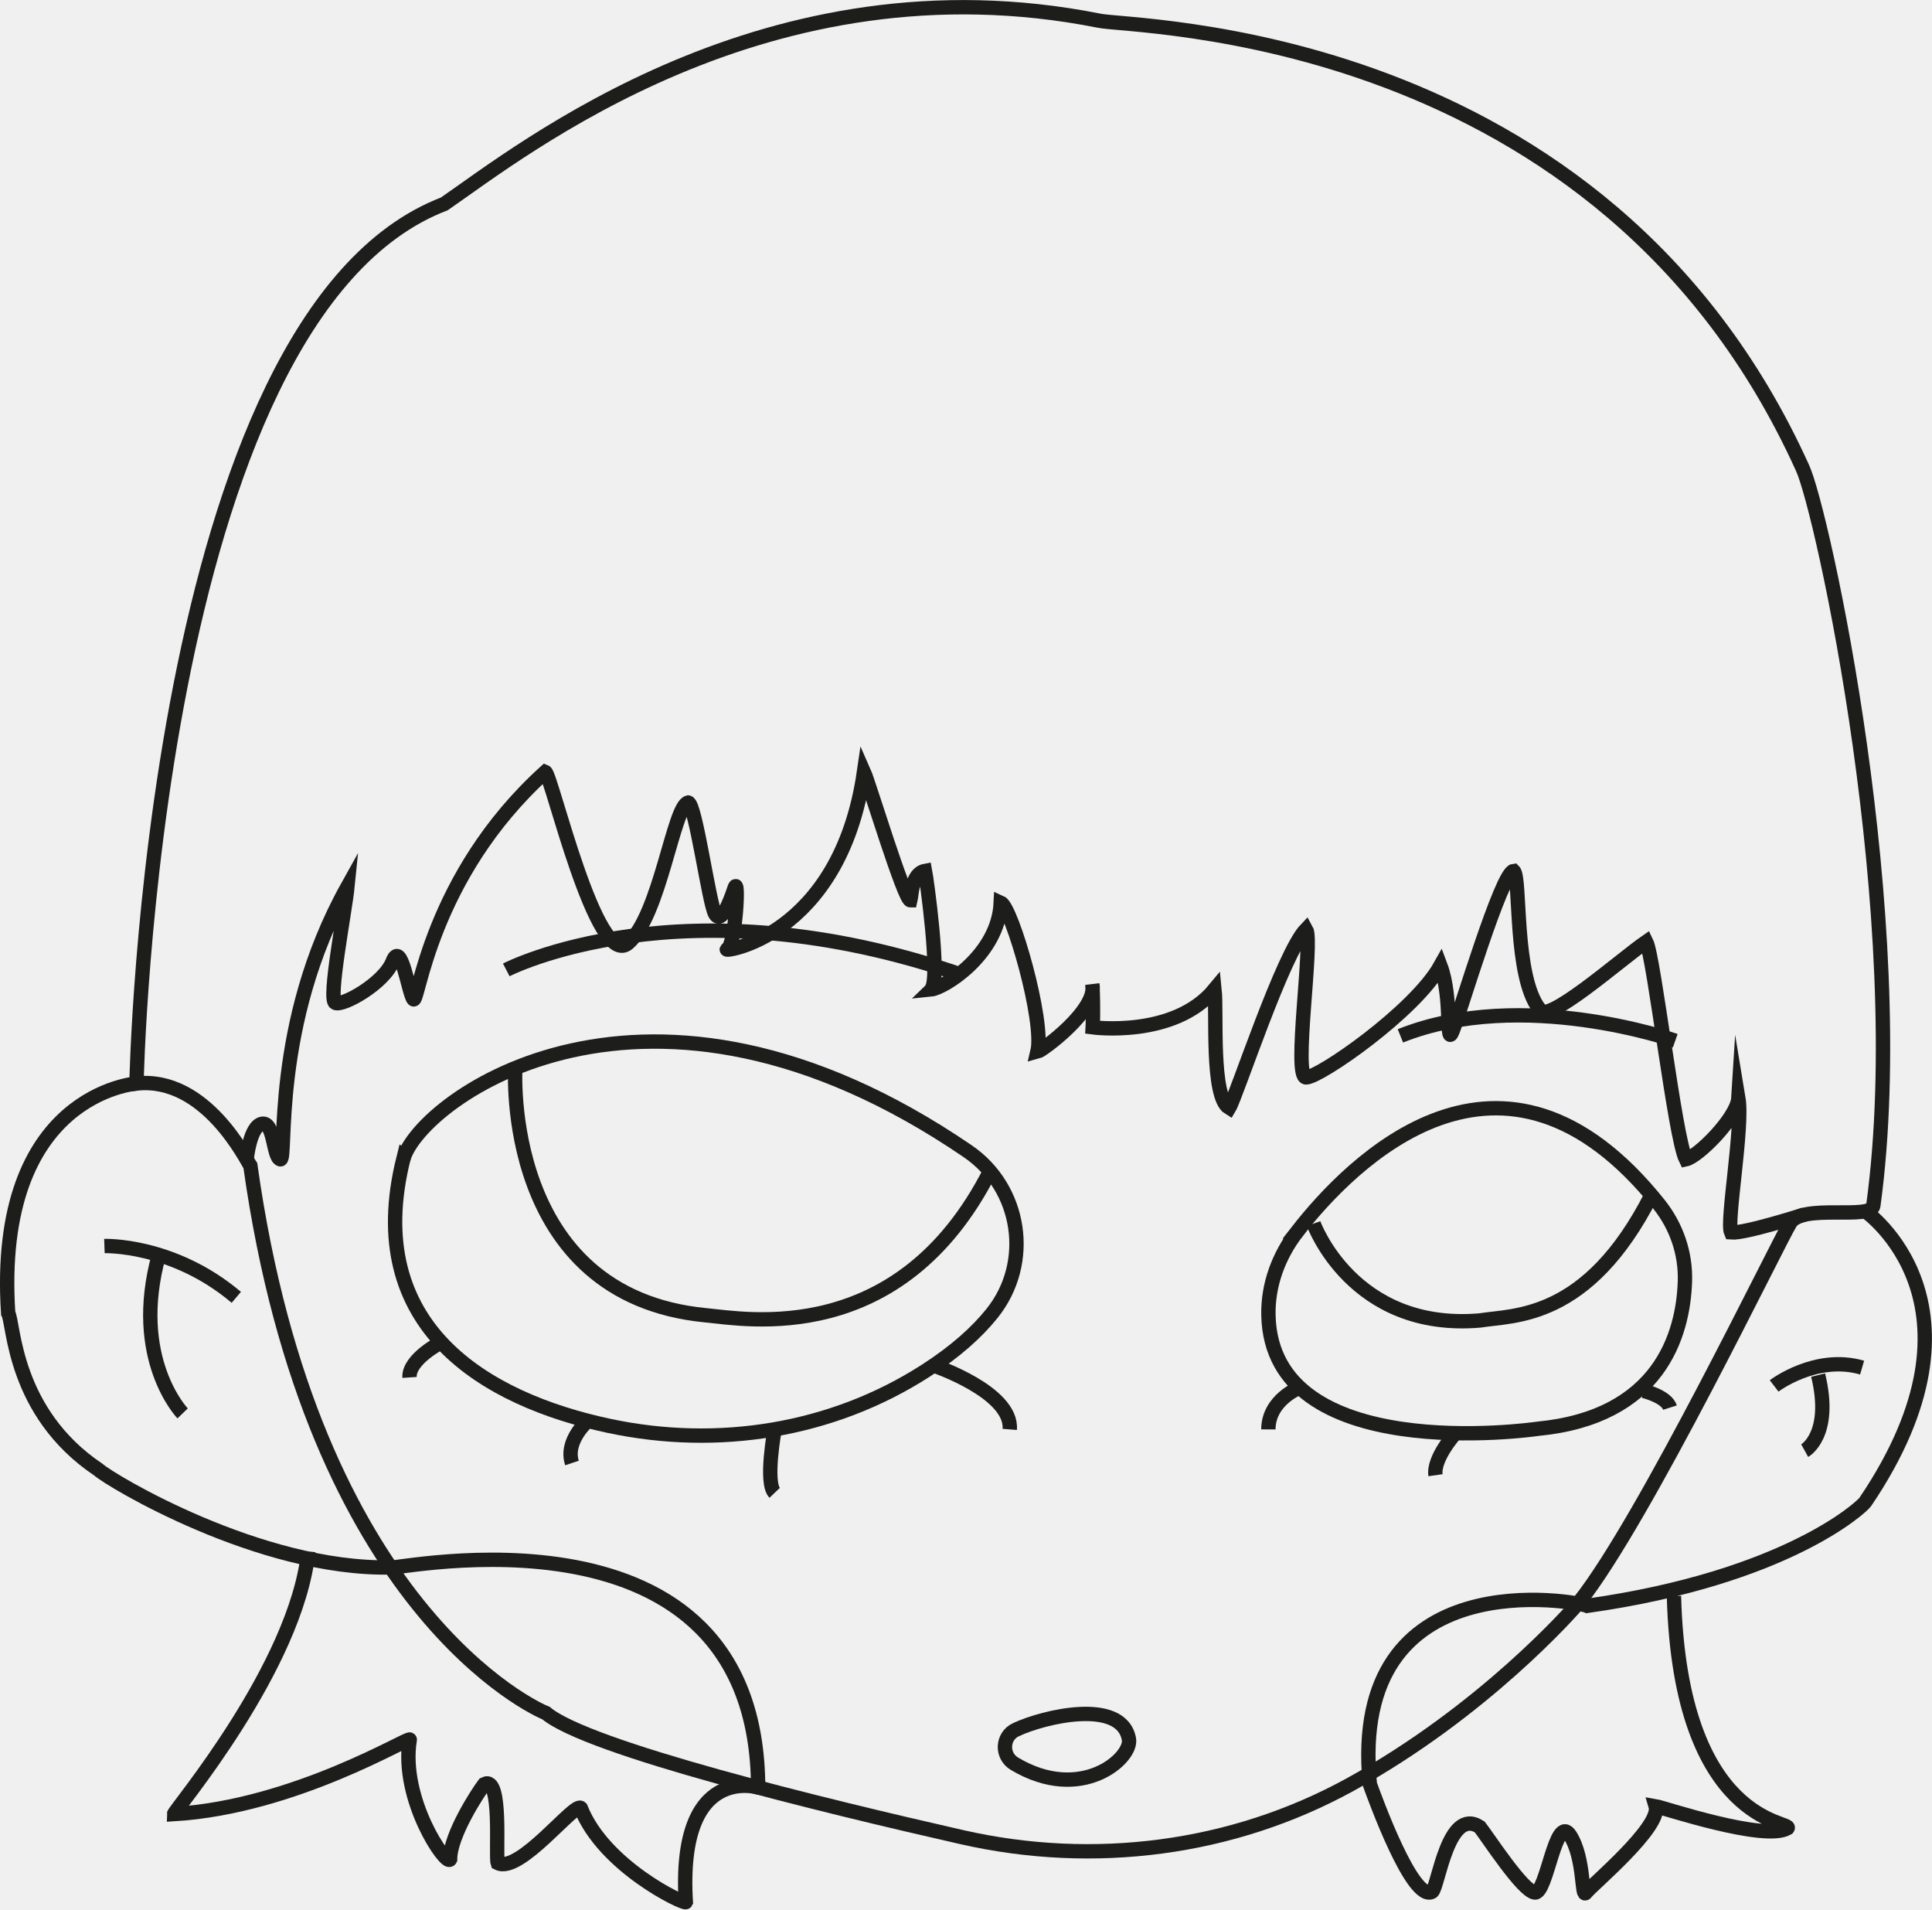
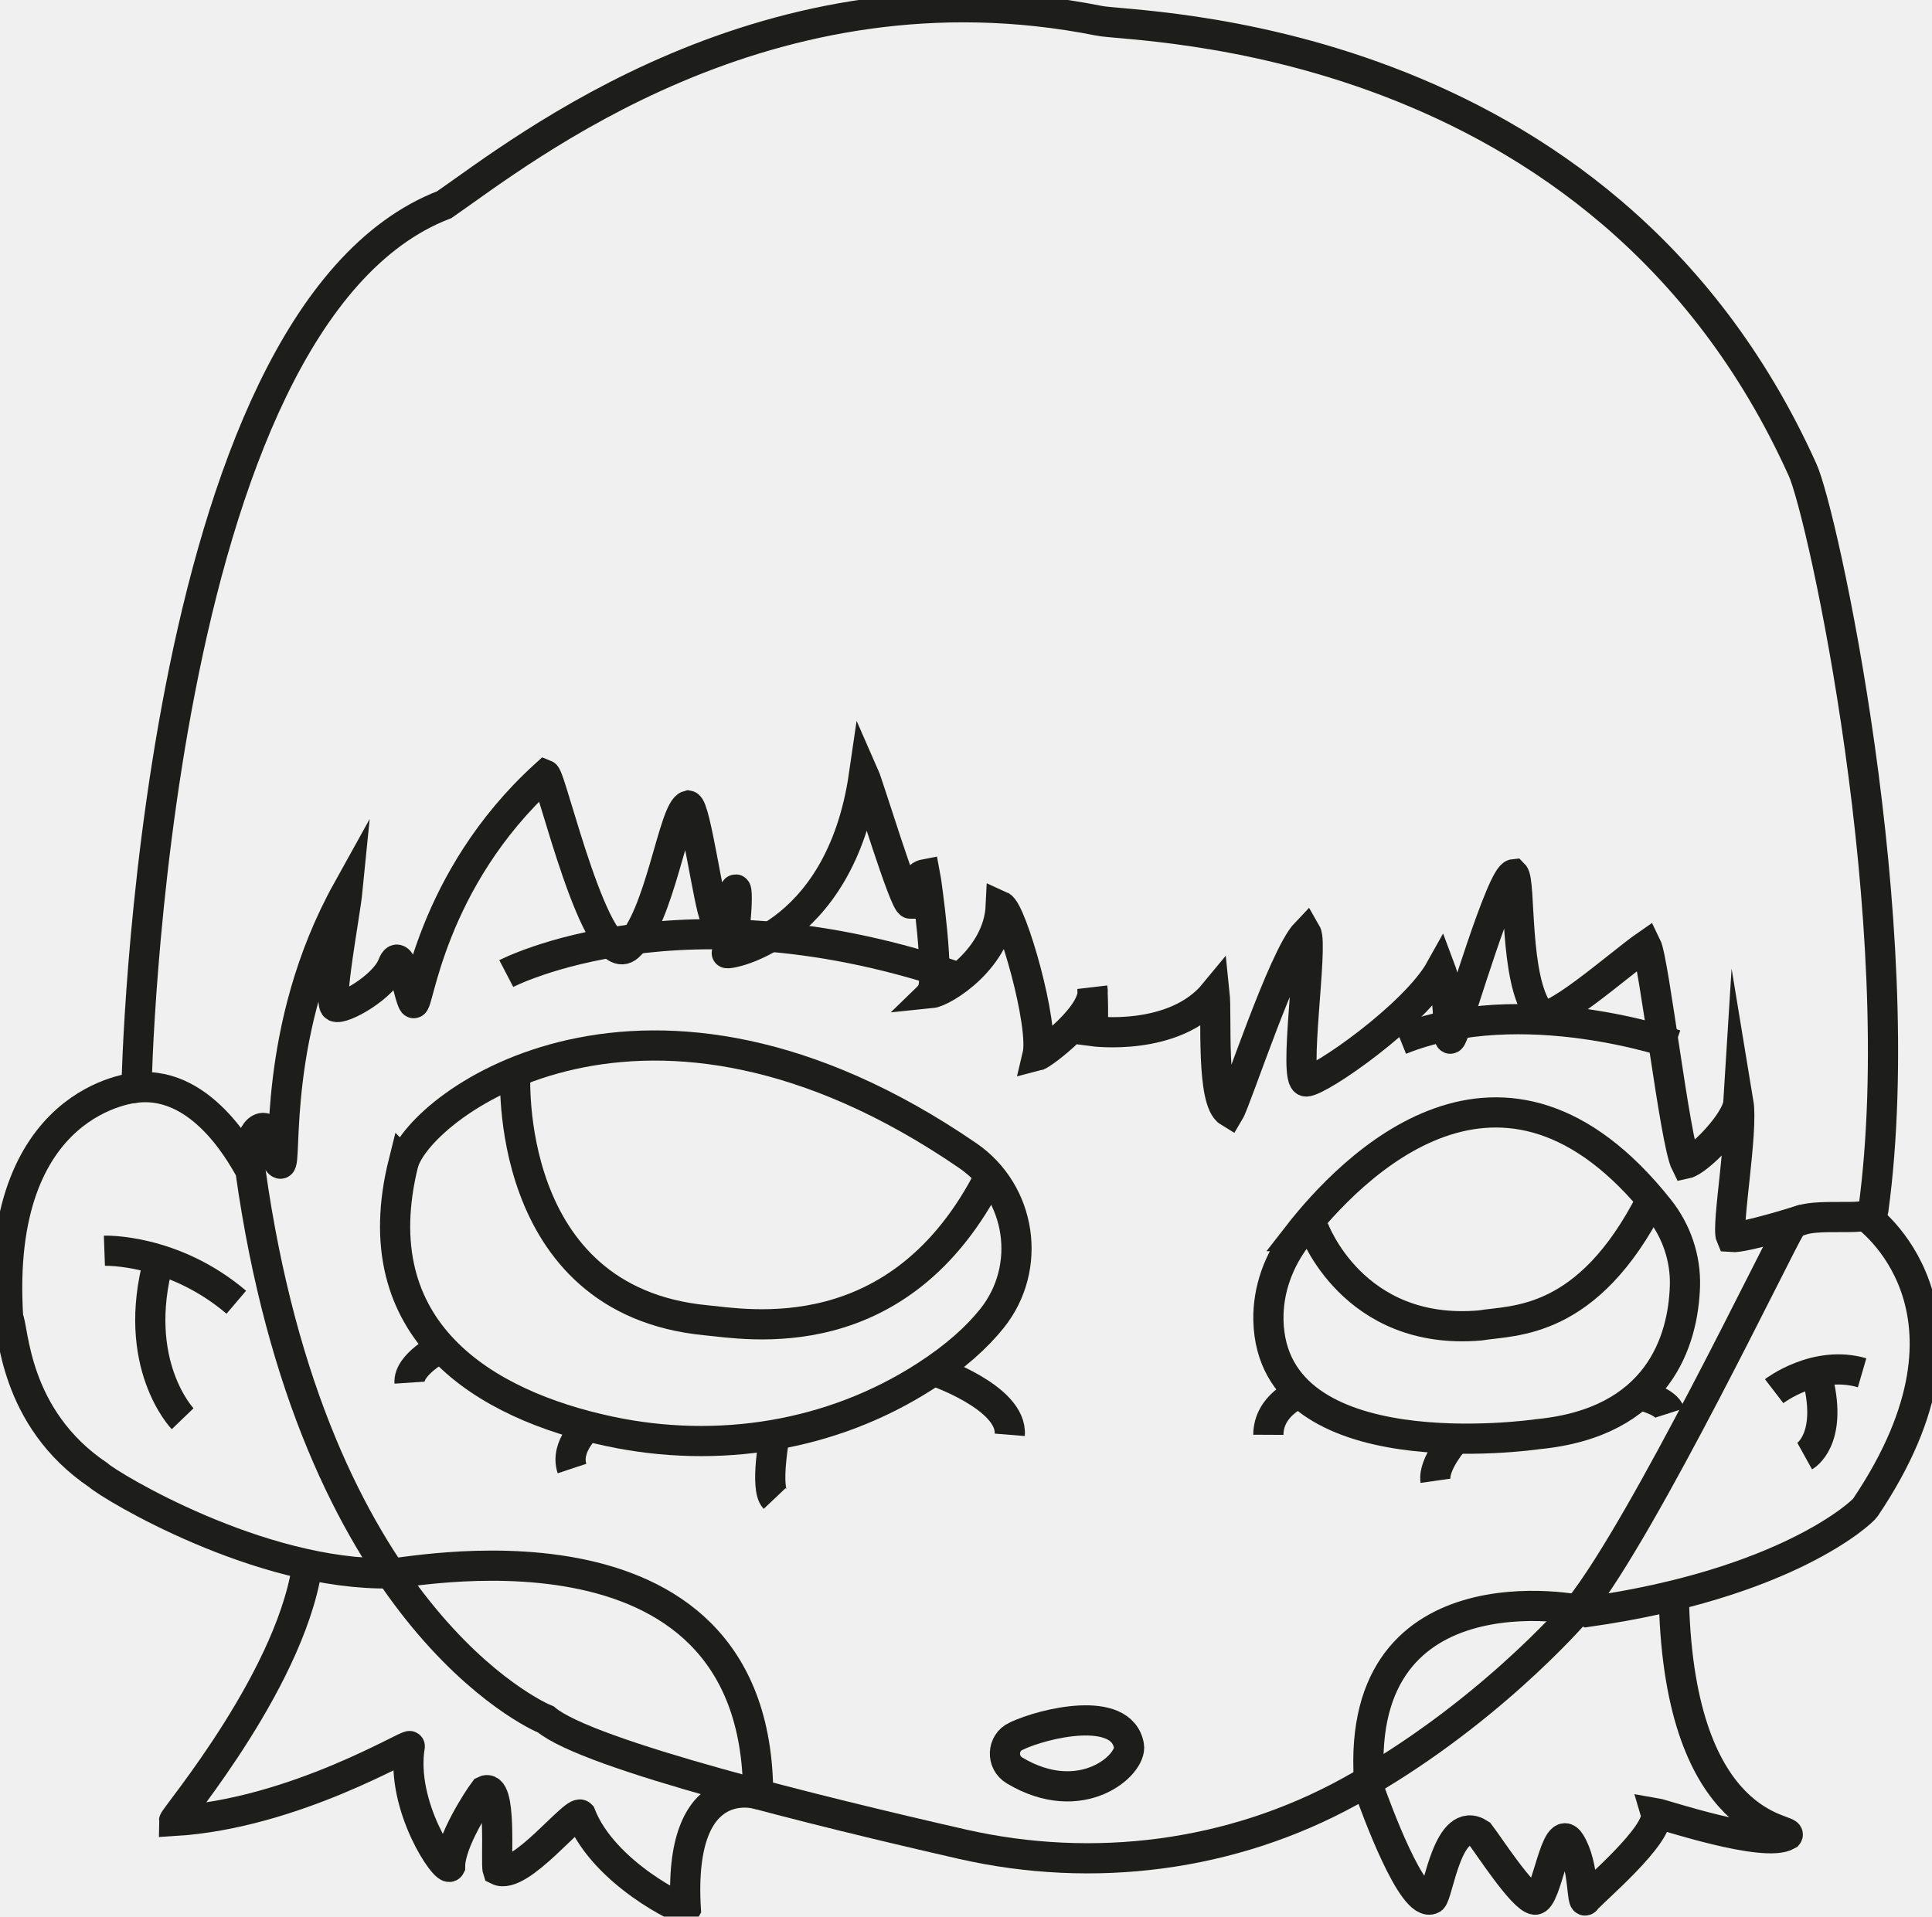
- <svg xmlns="http://www.w3.org/2000/svg" id="Calque_2" data-name="Calque 2" viewBox="0 0 269.23 266.02">
+ <svg xmlns="http://www.w3.org/2000/svg" width="128" height="127" viewBox="0 0 128 127" fill="none">
+   <g clip-path="url(#clip0_491_59)">
+     <path d="M85.948 81.909C89.504 77.326 99.526 67.023 109.919 80.114C111.07 81.565 111.688 83.37 111.631 85.222C111.517 88.836 109.896 94.259 101.889 95.033C101.4 95.104 84.27 97.496 84.037 87.499C83.99 85.475 84.712 83.508 85.953 81.909H85.948Z" stroke="#1D1D1B" stroke-width="2" stroke-miterlimit="10" />
+     <path d="M67.316 115.046C69.147 114.177 74.3 112.94 74.795 115.676C75.028 116.936 71.638 119.968 67.212 117.314C66.327 116.784 66.38 115.485 67.311 115.046H67.316Z" stroke="#1D1D1B" stroke-width="2" stroke-miterlimit="10" />
+     <path d="M34.141 71.043C34.141 71.043 33.214 86.182 46.768 87.485C49.397 87.728 59.609 89.695 65.59 77.903" stroke="#1D1D1B" stroke-width="2" stroke-miterlimit="10" />
+     <path d="M87.028 81.388C87.028 81.388 89.604 88.559 98.057 87.829C100.268 87.461 105.184 87.843 109.411 79.493" stroke="#1D1D1B" stroke-width="2" stroke-miterlimit="10" />
+     <path d="M29.234 89.28C29.234 89.28 27.052 90.402 27.133 91.62" stroke="#1D1D1B" stroke-width="2" stroke-miterlimit="10" />
+     <path d="M38.938 94.508C38.938 94.508 37.412 95.845 37.897 97.31" stroke="#1D1D1B" stroke-width="2" stroke-miterlimit="10" />
+     <path d="M51.323 95.076C51.323 95.076 50.667 98.604 51.323 99.296" stroke="#1D1D1B" stroke-width="2" stroke-miterlimit="10" />
+     <path d="M61.858 90.827C61.858 90.827 67.097 92.598 66.898 95.076" stroke="#1D1D1B" stroke-width="2" stroke-miterlimit="10" />
+     <path d="M86.105 92.297C86.105 92.297 84.042 93.085 84.032 95.075" stroke="#1D1D1B" stroke-width="2" stroke-miterlimit="10" />
+     <path d="M96.422 95.334C96.422 95.334 94.943 96.981 95.105 98.122" stroke="#1D1D1B" stroke-width="2" stroke-miterlimit="10" />
+     <path d="M108.883 92.512C108.883 92.512 110.4 92.87 110.642 93.624" stroke="#1D1D1B" stroke-width="2" stroke-miterlimit="10" />
+     <path d="M9.043 72.069C9.043 72.069 10.012 21.039 29.434 13.563C34.611 9.987 50.8 -3.013 72.807 1.374C74.913 1.861 106.149 1.699 119.418 31.117C120.712 33.881 126.702 61.184 124.111 80.199C123.949 81.173 119.418 80.037 118.61 81.335C117.802 82.634 108.959 101.081 104.633 106.547C104.176 107.106 98.286 113.823 89.447 118.702C81.626 123.018 72.46 124.183 63.755 122.202C54.422 120.072 38.962 116.287 36.171 113.942C35.524 113.699 20.715 107.034 16.588 77.535C16.345 77.211 13.635 71.563 9.043 72.069Z" stroke="#1D1D1B" stroke-width="2" stroke-miterlimit="10" />
+     <path d="M9.043 72.069C9.043 72.069 -0.409 72.719 0.542 87.346C0.927 87.996 0.846 93.93 6.513 97.749C7.322 98.48 17.172 104.423 25.882 104.256C26.035 104.485 50.167 99.076 50.229 118.893C50.324 118.917 44.871 117.175 45.437 126.518C45.356 126.68 40.017 124.159 38.477 120.259C38.072 119.853 34.431 124.646 32.976 123.916C32.814 123.429 33.299 118.058 32.087 118.669C31.683 119.204 29.819 122.044 29.819 123.672C29.576 124.159 26.5 119.691 27.147 115.709C27.147 115.466 19.54 120.178 11.529 120.665C11.529 120.421 19.621 110.892 20.429 103.192" stroke="#1D1D1B" stroke-width="2" stroke-miterlimit="10" />
+     <path d="M6.917 82.878C6.917 82.878 11.448 82.716 15.656 86.291" stroke="#1D1D1B" stroke-width="2" stroke-miterlimit="10" />
+     <path d="M12.1 94.011C12.1 94.011 8.624 90.397 10.526 83.47" stroke="#1D1D1B" stroke-width="2" stroke-miterlimit="10" />
+     <path d="M123.579 80.558C123.579 80.558 132.45 86.735 123.579 99.902C123.365 100.227 118.349 104.939 105.16 106.81C104.633 106.548 89.3 103.631 90.755 118.669C91.078 119.567 93.588 126.556 94.882 125.825C95.286 125.501 95.932 120.139 98.038 121.519C98.604 122.25 100.872 125.773 101.68 125.878C102.488 125.983 103.054 120.541 104.029 122.087C105.003 123.634 104.756 126.341 105.08 125.883C105.403 125.424 110.095 121.519 109.691 120.139C110.176 120.221 116.894 122.498 118.43 121.6C118.834 121.113 111.308 121.438 110.904 106.161" stroke="#1D1D1B" stroke-width="2" stroke-miterlimit="10" />
+     <path d="M117.541 92.183C117.541 92.183 120.293 90.068 123.369 90.965" stroke="#1D1D1B" stroke-width="2" stroke-miterlimit="10" />
+     <path d="M119.566 96.489C119.566 96.489 121.425 95.458 120.455 91.462" stroke="#1D1D1B" stroke-width="2" stroke-miterlimit="10" />
+     <path d="M16.34 77.11C16.34 77.11 16.55 74.91 17.358 74.747C18.166 74.585 18.085 76.953 18.57 77.11C19.055 77.268 17.924 68.164 23.02 58.983C22.859 60.606 21.727 66.46 22.212 66.703C22.697 66.946 25.45 65.404 26.015 63.939C26.581 62.473 27.066 66.054 27.39 66.46C27.713 66.865 28.44 58.334 36.128 51.345C36.532 51.507 39.527 64.588 41.629 62.721C43.73 60.855 44.624 53.622 45.594 53.379C46.079 53.46 46.968 60.043 47.372 60.773C47.776 61.504 48.342 60.043 48.665 59.069C48.988 58.095 48.746 62.888 48.18 63.132C47.614 63.375 55.625 62.483 57.242 51.349C57.565 52.08 59.914 59.881 60.318 59.881C60.399 59.556 60.399 58.095 61.288 57.928C61.368 58.334 62.338 65.161 61.692 65.81C62.5 65.729 66.142 63.533 66.303 60.038C67.031 60.363 69.218 67.92 68.733 69.954C69.056 69.873 72.698 67.19 72.375 65.486C72.456 67.19 72.394 68.331 72.394 68.331C72.394 68.331 77.795 69.061 80.466 65.81C80.628 67.352 80.224 72.962 81.436 73.692C81.921 72.881 84.997 63.404 86.533 61.805C87.018 62.64 85.644 71.663 86.533 71.663C87.422 71.663 93.736 67.281 95.433 64.23C96.241 66.378 95.756 69.792 96.241 68.574C96.726 67.357 99.479 58.009 100.287 57.928C100.772 58.415 100.287 64.917 101.984 67.109C102.308 68.326 107.419 63.776 109.068 62.64C109.591 63.695 110.965 75.659 111.693 77.11C112.501 76.939 115.092 74.341 115.173 73.038C115.496 74.991 114.365 81.245 114.688 81.975C115.577 82.056 119.542 80.782 119.542 80.782" stroke="#1D1D1B" stroke-width="2" stroke-miterlimit="10" />
+     <path d="M33.542 64.512C33.542 64.512 45.242 58.406 63.807 64.875" stroke="#1D1D1B" stroke-width="2" stroke-miterlimit="10" />
+     <path d="M110.989 69.224C110.989 69.224 100.872 65.648 92.78 68.9" stroke="#1D1D1B" stroke-width="2" stroke-miterlimit="10" />
+     <path d="M26.743 77.025C27.917 73.153 42.812 61.973 64.112 76.572C67.673 79.011 68.419 83.995 65.719 87.366C64.73 88.602 63.318 89.891 61.311 91.185C55.117 95.181 47.562 96.379 40.359 94.842C32.168 93.09 23.928 88.254 26.738 77.02L26.743 77.025Z" stroke="#1D1D1B" stroke-width="2" stroke-miterlimit="10" />
+   </g>
  <defs>
-     <style>
-       .cls-1 {
-         fill: none;
-         stroke: #1d1d1b;
-         stroke-miterlimit: 10;
-         stroke-width: 2px;
-       }
-     </style>
+     <clipPath id="clip0_491_59">
+       <rect width="128" height="127" fill="white" />
+     </clipPath>
  </defs>
-   <path class="cls-1" d="M180.78,171.57c7.48-9.6,28.56-31.18,50.42-3.76,2.42,3.04,3.72,6.82,3.6,10.7-.24,7.57-3.65,18.93-20.49,20.55-1.03.15-37.06,5.16-37.55-15.78-.1-4.24,1.42-8.36,4.03-11.71Z" />
-   <path class="cls-1" d="M141.59,240.98c3.85-1.82,14.69-4.41,15.73,1.32.49,2.64-6.64,8.99-15.95,3.43-1.86-1.11-1.75-3.83.21-4.75Z" />
-   <path class="cls-1" d="M71.81,148.81s-1.95,31.71,26.56,34.44c5.53.51,27.01,4.63,39.59-20.07" />
-   <path class="cls-1" d="M183.05,170.48s5.42,15.02,23.2,13.49c4.65-.77,14.99.03,23.88-17.46" />
-   <path class="cls-1" d="M61.49,187.01s-4.59,2.35-4.42,4.9" />
-   <path class="cls-1" d="M81.9,197.96s-3.21,2.8-2.19,5.87" />
-   <path class="cls-1" d="M107.95,199.15s-1.38,7.39,0,8.84" />
-   <path class="cls-1" d="M130.11,190.25s11.02,3.71,10.6,8.9" />
-   <path class="cls-1" d="M181.11,193.33s-4.34,1.65-4.36,5.82" />
-   <path class="cls-1" d="M202.81,199.69s-3.11,3.45-2.77,5.84" />
-   <path class="cls-1" d="M229.02,193.78s3.19.75,3.7,2.33" />
-   <path class="cls-1" d="M19.02,150.96s2.04-106.89,42.89-122.55c10.89-7.49,44.94-34.72,91.23-25.53,4.43,1.02,70.13.68,98.04,62.3,2.72,5.79,15.32,62.98,9.87,102.81-.34,2.04-9.87-.34-11.57,2.38-1.7,2.72-20.3,41.36-29.4,52.81-.96,1.17-13.35,15.24-31.94,25.46-16.45,9.04-35.73,11.48-54.04,7.33-19.63-4.46-52.15-12.39-58.02-17.3-1.36-.51-32.51-14.47-41.19-76.26-.51-.68-6.21-12.51-15.87-11.45Z" />
-   <path class="cls-1" d="M19.02,150.96s-19.88,1.36-17.88,32c.81,1.36.64,13.79,12.56,21.79,1.7,1.53,22.42,13.98,40.74,13.63.32.48,51.08-10.85,51.21,30.66.2.05-11.27-3.6-10.08,15.97-.17.34-11.4-4.94-14.64-13.11-.85-.85-8.51,9.19-11.57,7.66-.34-1.02.68-12.27-1.87-10.99-.85,1.12-4.77,7.07-4.77,10.48-.51,1.02-6.98-8.34-5.62-16.68,0-.51-16,9.36-32.85,10.38,0-.51,17.02-20.47,18.72-36.6" />
-   <path class="cls-1" d="M14.55,173.6s9.53-.34,18.38,7.15" />
-   <path class="cls-1" d="M25.45,196.92s-7.31-7.57-3.31-22.08" />
-   <path class="cls-1" d="M259.93,168.74s18.66,12.94,0,40.52c-.45.68-11,10.55-38.74,14.47-1.11-.55-33.36-6.66-30.3,24.84.68,1.88,5.96,16.52,8.68,14.99.85-.68,2.21-11.91,6.64-9.02,1.19,1.53,5.96,8.91,7.66,9.13s2.89-11.18,4.94-7.94,1.53,8.91,2.21,7.95,10.55-9.14,9.7-12.03c1.02.17,15.15,4.94,18.38,3.06.85-1.02-14.98-.34-15.83-32.34" />
-   <path class="cls-1" d="M247.23,193.09s5.79-4.43,12.26-2.55" />
-   <path class="cls-1" d="M251.49,202.11s3.91-2.16,1.87-10.53" />
-   <path class="cls-1" d="M34.37,161.52s.44-4.61,2.14-4.95,1.53,4.62,2.55,4.95-1.36-18.74,9.36-37.97c-.34,3.4-2.72,15.66-1.7,16.17s6.81-2.72,8-5.79,2.21,4.43,2.89,5.28,2.21-17.02,18.38-31.66c.85.34,7.15,27.74,11.57,23.83s6.3-19.06,8.34-19.57c1.02.17,2.89,13.96,3.74,15.49s2.04-1.53,2.72-3.57.17,8-1.02,8.51,15.66-1.36,19.06-24.68c.68,1.53,5.62,17.87,6.47,17.87.17-.68.17-3.74,2.04-4.09.17.85,2.21,15.15.85,16.51,1.7-.17,9.36-4.77,9.7-12.09,1.53.68,6.13,16.51,5.11,20.77.68-.17,8.34-5.79,7.66-9.36.17,3.57.04,5.96.04,5.96,0,0,11.36,1.53,16.98-5.28.34,3.23-.51,14.98,2.04,16.51,1.02-1.7,7.49-21.55,10.72-24.9,1.02,1.75-1.87,20.65,0,20.65s15.15-9.18,18.72-15.57c1.7,4.5.68,11.65,1.7,9.1s6.81-22.13,8.51-22.3c1.02,1.02,0,14.64,3.57,19.23.68,2.55,11.43-6.98,14.9-9.36,1.1,2.21,3.99,27.27,5.52,30.31,1.7-.36,7.15-5.8,7.32-8.53.68,4.09-1.7,17.19-1.02,18.72,1.87.17,10.21-2.5,10.21-2.5" />
-   <path class="cls-1" d="M70.55,135.13s24.61-12.79,63.66.76" />
-   <path class="cls-1" d="M233.45,145s-21.28-7.49-38.3-.68" />
-   <path class="cls-1" d="M56.25,161.34c2.47-8.11,33.8-31.53,78.6-.95,7.49,5.11,9.06,15.55,3.38,22.61-2.08,2.59-5.05,5.29-9.27,8-13.03,8.37-28.92,10.88-44.07,7.66-17.23-3.67-34.56-13.8-28.65-37.33Z" />
</svg>
